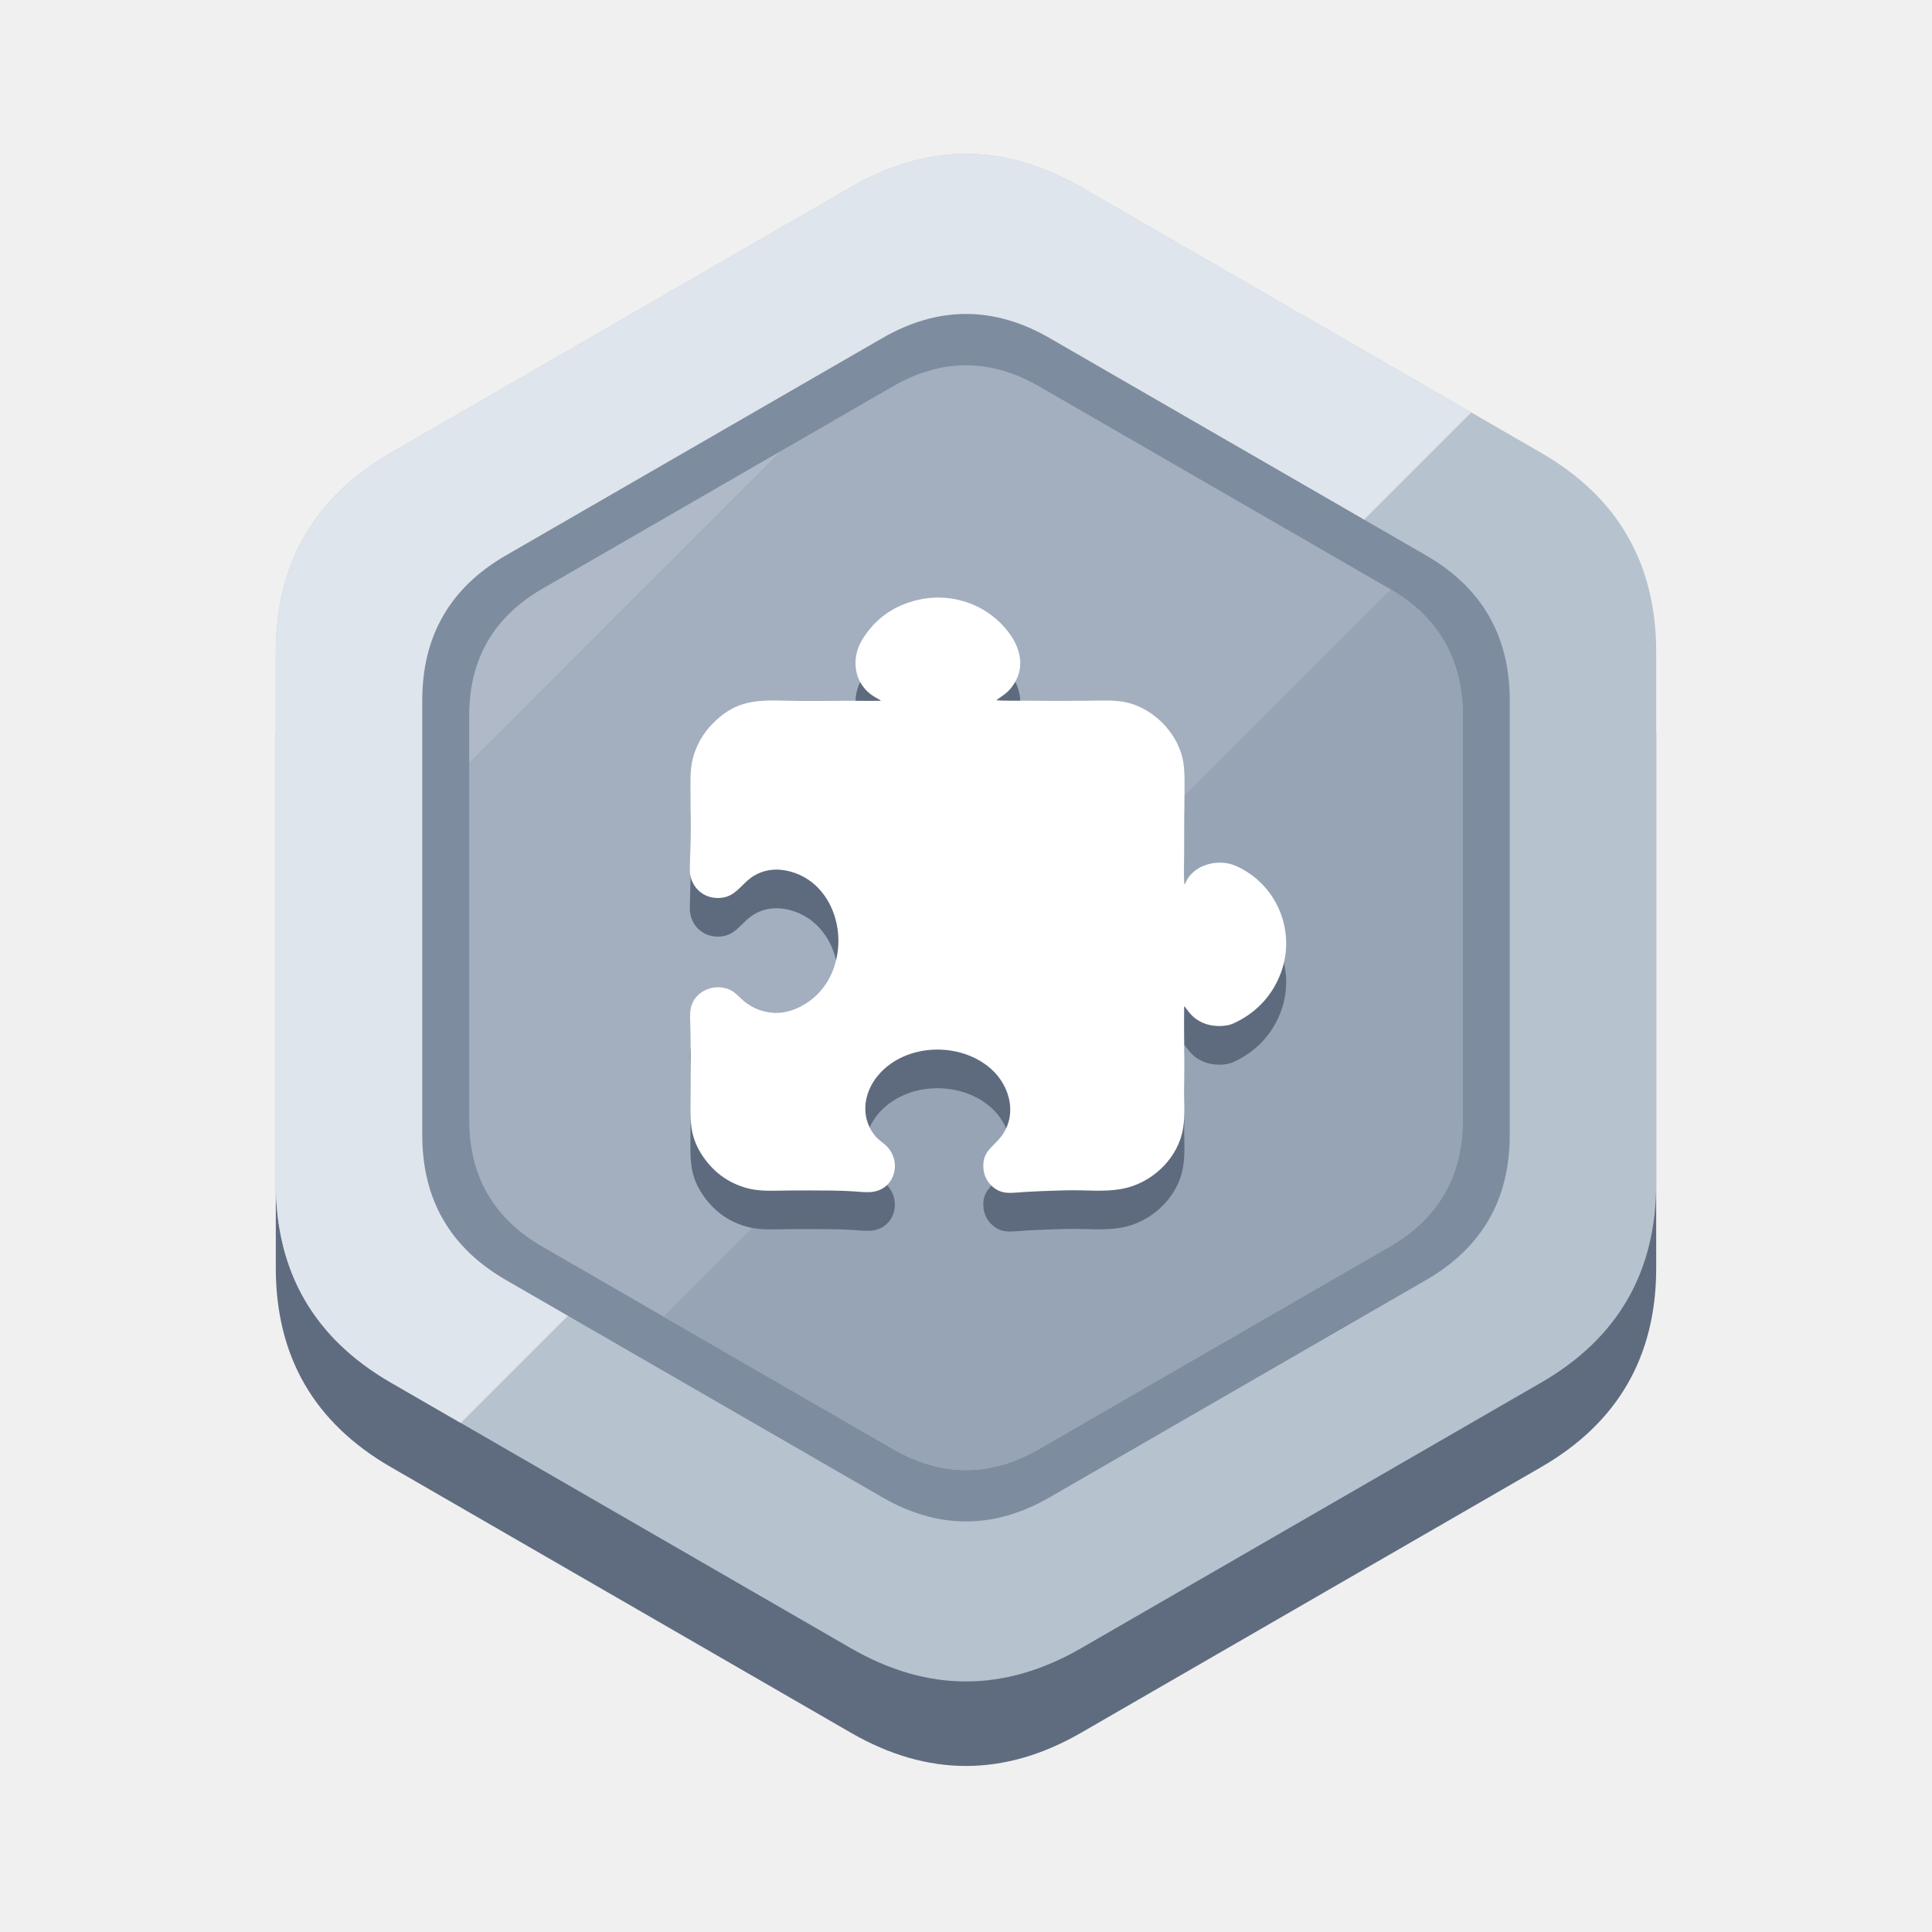
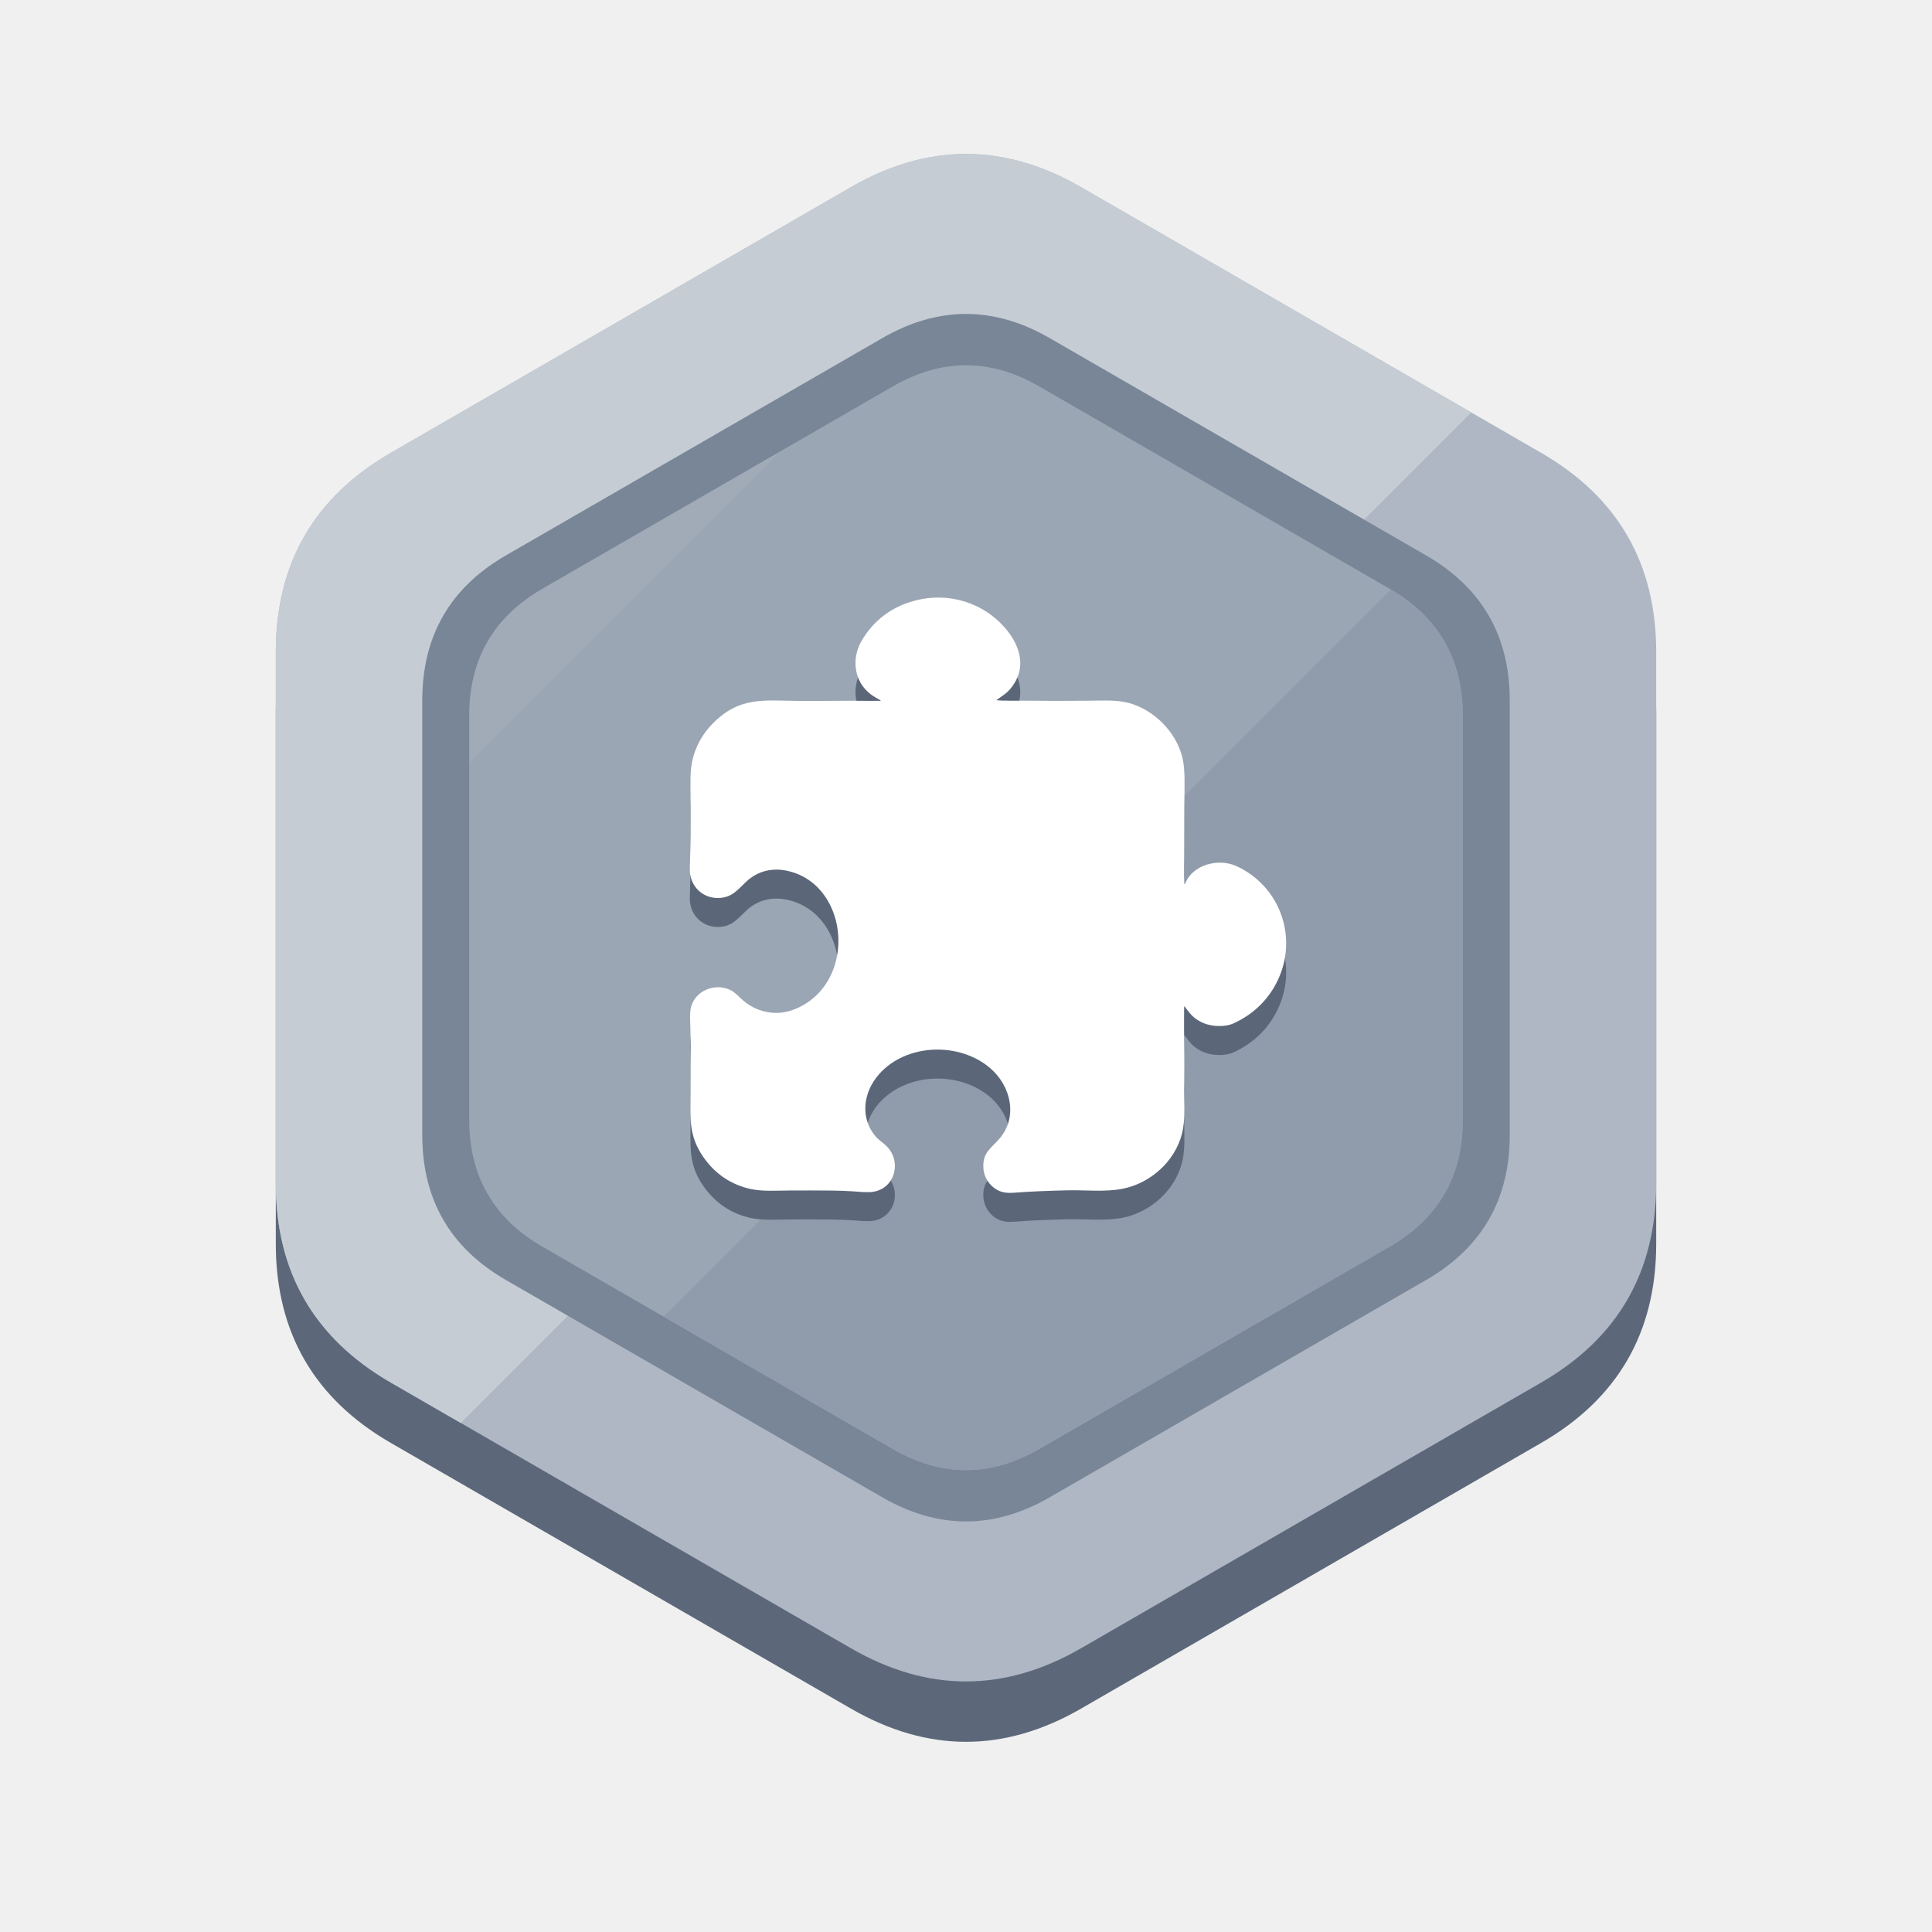
<svg xmlns="http://www.w3.org/2000/svg" viewBox="0 0 160 160" width="160" height="160">
  <defs>
    <clipPath id="A-logique-argent-o">
      <path d="M70.47 15.50Q80.00 10.00 89.53 15.50L127.63 37.50Q137.16 43.00 137.16 54.00L137.16 98.00Q137.16 109.00 127.63 114.50L89.53 136.50Q80.00 142.00 70.47 136.50L32.37 114.50Q22.84 109.00 22.84 98.00L22.84 54.00Q22.84 43.00 32.37 37.50Z" />
    </clipPath>
    <clipPath id="A-logique-argent-f">
      <path d="M73.94 32.00Q80.00 28.50 86.06 32.00L115.07 48.75Q121.14 52.25 121.14 59.25L121.14 92.75Q121.14 99.75 115.07 103.25L86.06 120.00Q80.00 123.50 73.94 120.00L44.93 103.25Q38.86 99.75 38.86 92.75L38.86 59.25Q38.86 52.25 44.93 48.75Z" />
    </clipPath>
  </defs>
-   <g fill="#5F6C80" transform="translate(0 7)">
+   <g fill="#5C687A" transform="translate(0 5)">
    <path d="M70.47 15.50Q80.00 10.00 89.53 15.50L127.63 37.50Q137.16 43.00 137.16 54.00L137.16 98.00Q137.16 109.00 127.63 114.50L89.53 136.50Q80.00 142.00 70.47 136.50L32.37 114.50Q22.84 109.00 22.84 98.00L22.84 54.00Q22.84 43.00 32.37 37.50Z" />
  </g>
-   <g fill="#B7C2CF">
+   <g fill="#AEB7C3">
    <path d="M70.47 15.50Q80.00 10.00 89.53 15.50L127.63 37.50Q137.16 43.00 137.16 54.00L137.16 98.00Q137.16 109.00 127.63 114.50L89.53 136.50Q80.00 142.00 70.47 136.50L32.37 114.50Q22.84 109.00 22.84 98.00L22.84 54.00Q22.84 43.00 32.37 37.50Z" />
  </g>
-   <g fill="#DFE5EC" clip-path="url(#A-logique-argent-o)">
+   <g fill="#C5CCD4" clip-path="url(#A-logique-argent-o)">
    <polygon points="480,-324 -320,476 -320,-324" />
  </g>
-   <g fill="#7E8C9F">
+   <g fill="#798697">
    <path d="M73.07 28.00Q80.00 24.00 86.93 28.00L118.11 46.00Q125.03 50.00 125.03 58.00L125.03 94.00Q125.03 102.00 118.11 106.00L86.93 124.00Q80.00 128.00 73.07 124.00L41.89 106.00Q34.97 102.00 34.97 94.00L34.97 58.00Q34.97 50.00 41.89 46.00Z" />
  </g>
-   <g fill="#A3AFBF">
+   <g fill="#9BA6B4">
    <path d="M73.94 32.00Q80.00 28.50 86.06 32.00L115.07 48.75Q121.14 52.25 121.14 59.25L121.14 92.75Q121.14 99.75 115.07 103.25L86.06 120.00Q80.00 123.50 73.94 120.00L44.93 103.25Q38.86 99.75 38.86 92.75L38.86 59.25Q38.86 52.25 44.93 48.75Z" />
  </g>
-   <g fill="#97A4B5" clip-path="url(#A-logique-argent-f)">
+   <g fill="#909CAB" clip-path="url(#A-logique-argent-f)">
    <polygon points="480,-316 -320,484 480,476" />
  </g>
-   <g fill="#FFFFFF" fill-opacity="0.13" clip-path="url(#A-logique-argent-f)">
+   <g fill="#FFFFFF" fill-opacity="0.06" clip-path="url(#A-logique-argent-f)">
    <polygon points="20,70 74,16 86,16 20,82" />
  </g>
-   <g fill="#5E6B7E" transform="translate(47 46.2) scale(0.0645)">
+   <g fill="#5B6778" transform="translate(47 45.4) scale(0.0645)">
    <path d="M400.102 231.514C391.974 226.973 385.917 223.099 380.098 215.687C366.588 198.476 366.849 174.24 377.752 155.813C393.217 129.679 416.109 112.501 445.463 104.701C475.068 96.559 506.701 100.609 533.3 115.946C564.135 133.841 595.803 174.045 574.191 209.86C566.78 222.142 561.46 224.379 550.539 232.33L551.353 232.432C559.143 233.372 577.31 232.905 586.094 232.995C613.821 233.341 641.552 233.358 669.28 233.047C685.427 232.936 704.832 231.691 720.363 235.83C753.196 244.58 781.734 273.412 789.596 306.571C793.242 321.948 792.103 343.91 792.078 360.199L791.891 430.147C791.86 441.551 791.437 455.898 791.951 467.057C791.947 467.657 791.881 468.061 792.121 468.589C792.547 468.711 792.981 467.784 793.249 467.419C802.897 443.355 835.591 435.137 858.027 445.059C883.565 456.352 903.71 477.018 914.407 502.782C925.616 529.806 925.492 560.201 914.061 587.132C902.643 614.339 882.354 634.845 855.145 647.306C844.129 652.352 826.912 651.59 815.897 646.654C805.21 641.865 800.652 636.783 793.556 627.314C792.081 624.839 792.025 624.319 791.677 627.449C791.213 659.5 792.417 692.67 791.883 724.808C791.206 745.833 794.093 768.606 788.9 789.074C779.899 824.547 748.279 852.787 712.61 859.669C689.224 864.181 664.694 861.016 640.877 861.664C618.422 862.274 596.394 862.937 573.983 864.715C562.692 865.593 553.816 864.359 545.217 856.502C538.305 850.27 534.22 841.498 533.899 832.196C533.134 813.807 542.724 808.421 553.559 796.491C578.591 768.928 569.913 728.616 543.318 705.343C503.866 670.821 435.181 672.731 400.012 712.558C379.127 736.154 374.889 770.35 397.37 794.447C400.507 797.412 404.006 799.97 407.308 802.765C431.075 822.883 420.874 862.401 388.308 863.961C380.927 864.315 373.406 863.392 365.982 862.922C357.099 862.398 348.205 862.083 339.308 861.978C321.087 861.803 302.866 861.769 284.645 861.877C268.686 862.015 250.902 863.244 235.367 860.039C209.847 854.417 189.442 840.465 174.617 819.244C155.425 791.772 157.833 769.81 157.937 738.552L158.046 676.674C158.097 668.764 157.992 660.854 157.733 652.948C157.507 645.299 156.824 636.551 158.022 629.103C161.801 605.619 189.849 594.219 210.074 604.983C215.395 607.814 220.628 613.667 225.202 617.635C237.637 628.609 253.803 634.403 270.378 633.826C290.132 633.03 310.265 621.673 323.406 607.332C357.935 569.651 355.596 503.688 317.619 469.362C307.853 460.68 296.053 454.603 283.313 451.693C263.753 447.08 244.649 451.224 229.677 465.163C218.286 475.769 211.443 485.586 194.592 486.308C173.017 487.232 156.598 470.519 157.001 449.128C157.302 434.292 157.969 419.459 158.02 404.621L157.995 356.889C157.95 340.388 156.869 323.425 160.802 307.452C165.022 290.888 173.497 275.714 185.387 263.434C220.608 226.816 252.463 232.998 297.954 233.295C319.273 233.364 340.592 233.288 361.91 233.068C374.323 233.037 386.969 233.424 399.315 233.139C399.742 233.168 401.786 233.513 402.136 233.171C402.078 232.637 400.431 231.729 400.102 231.514Z" />
  </g>
  <g transform="translate(47 43) scale(0.0645)">
    <g fill="#FFFFFF">
      <path d="M400.102 231.514C391.974 226.973 385.917 223.099 380.098 215.687C366.588 198.476 366.849 174.24 377.752 155.813C393.217 129.679 416.109 112.501 445.463 104.701C475.068 96.559 506.701 100.609 533.3 115.946C564.135 133.841 595.803 174.045 574.191 209.86C566.78 222.142 561.46 224.379 550.539 232.33L551.353 232.432C559.143 233.372 577.31 232.905 586.094 232.995C613.821 233.341 641.552 233.358 669.28 233.047C685.427 232.936 704.832 231.691 720.363 235.83C753.196 244.58 781.734 273.412 789.596 306.571C793.242 321.948 792.103 343.91 792.078 360.199L791.891 430.147C791.86 441.551 791.437 455.898 791.951 467.057C791.947 467.657 791.881 468.061 792.121 468.589C792.547 468.711 792.981 467.784 793.249 467.419C802.897 443.355 835.591 435.137 858.027 445.059C883.565 456.352 903.71 477.018 914.407 502.782C925.616 529.806 925.492 560.201 914.061 587.132C902.643 614.339 882.354 634.845 855.145 647.306C844.129 652.352 826.912 651.59 815.897 646.654C805.21 641.865 800.652 636.783 793.556 627.314C792.081 624.839 792.025 624.319 791.677 627.449C791.213 659.5 792.417 692.67 791.883 724.808C791.206 745.833 794.093 768.606 788.9 789.074C779.899 824.547 748.279 852.787 712.61 859.669C689.224 864.181 664.694 861.016 640.877 861.664C618.422 862.274 596.394 862.937 573.983 864.715C562.692 865.593 553.816 864.359 545.217 856.502C538.305 850.27 534.22 841.498 533.899 832.196C533.134 813.807 542.724 808.421 553.559 796.491C578.591 768.928 569.913 728.616 543.318 705.343C503.866 670.821 435.181 672.731 400.012 712.558C379.127 736.154 374.889 770.35 397.37 794.447C400.507 797.412 404.006 799.97 407.308 802.765C431.075 822.883 420.874 862.401 388.308 863.961C380.927 864.315 373.406 863.392 365.982 862.922C357.099 862.398 348.205 862.083 339.308 861.978C321.087 861.803 302.866 861.769 284.645 861.877C268.686 862.015 250.902 863.244 235.367 860.039C209.847 854.417 189.442 840.465 174.617 819.244C155.425 791.772 157.833 769.81 157.937 738.552L158.046 676.674C158.097 668.764 157.992 660.854 157.733 652.948C157.507 645.299 156.824 636.551 158.022 629.103C161.801 605.619 189.849 594.219 210.074 604.983C215.395 607.814 220.628 613.667 225.202 617.635C237.637 628.609 253.803 634.403 270.378 633.826C290.132 633.03 310.265 621.673 323.406 607.332C357.935 569.651 355.596 503.688 317.619 469.362C307.853 460.68 296.053 454.603 283.313 451.693C263.753 447.08 244.649 451.224 229.677 465.163C218.286 475.769 211.443 485.586 194.592 486.308C173.017 487.232 156.598 470.519 157.001 449.128C157.302 434.292 157.969 419.459 158.02 404.621L157.995 356.889C157.95 340.388 156.869 323.425 160.802 307.452C165.022 290.888 173.497 275.714 185.387 263.434C220.608 226.816 252.463 232.998 297.954 233.295C319.273 233.364 340.592 233.288 361.91 233.068C374.323 233.037 386.969 233.424 399.315 233.139C399.742 233.168 401.786 233.513 402.136 233.171C402.078 232.637 400.431 231.729 400.102 231.514Z" />
    </g>
  </g>
</svg>
